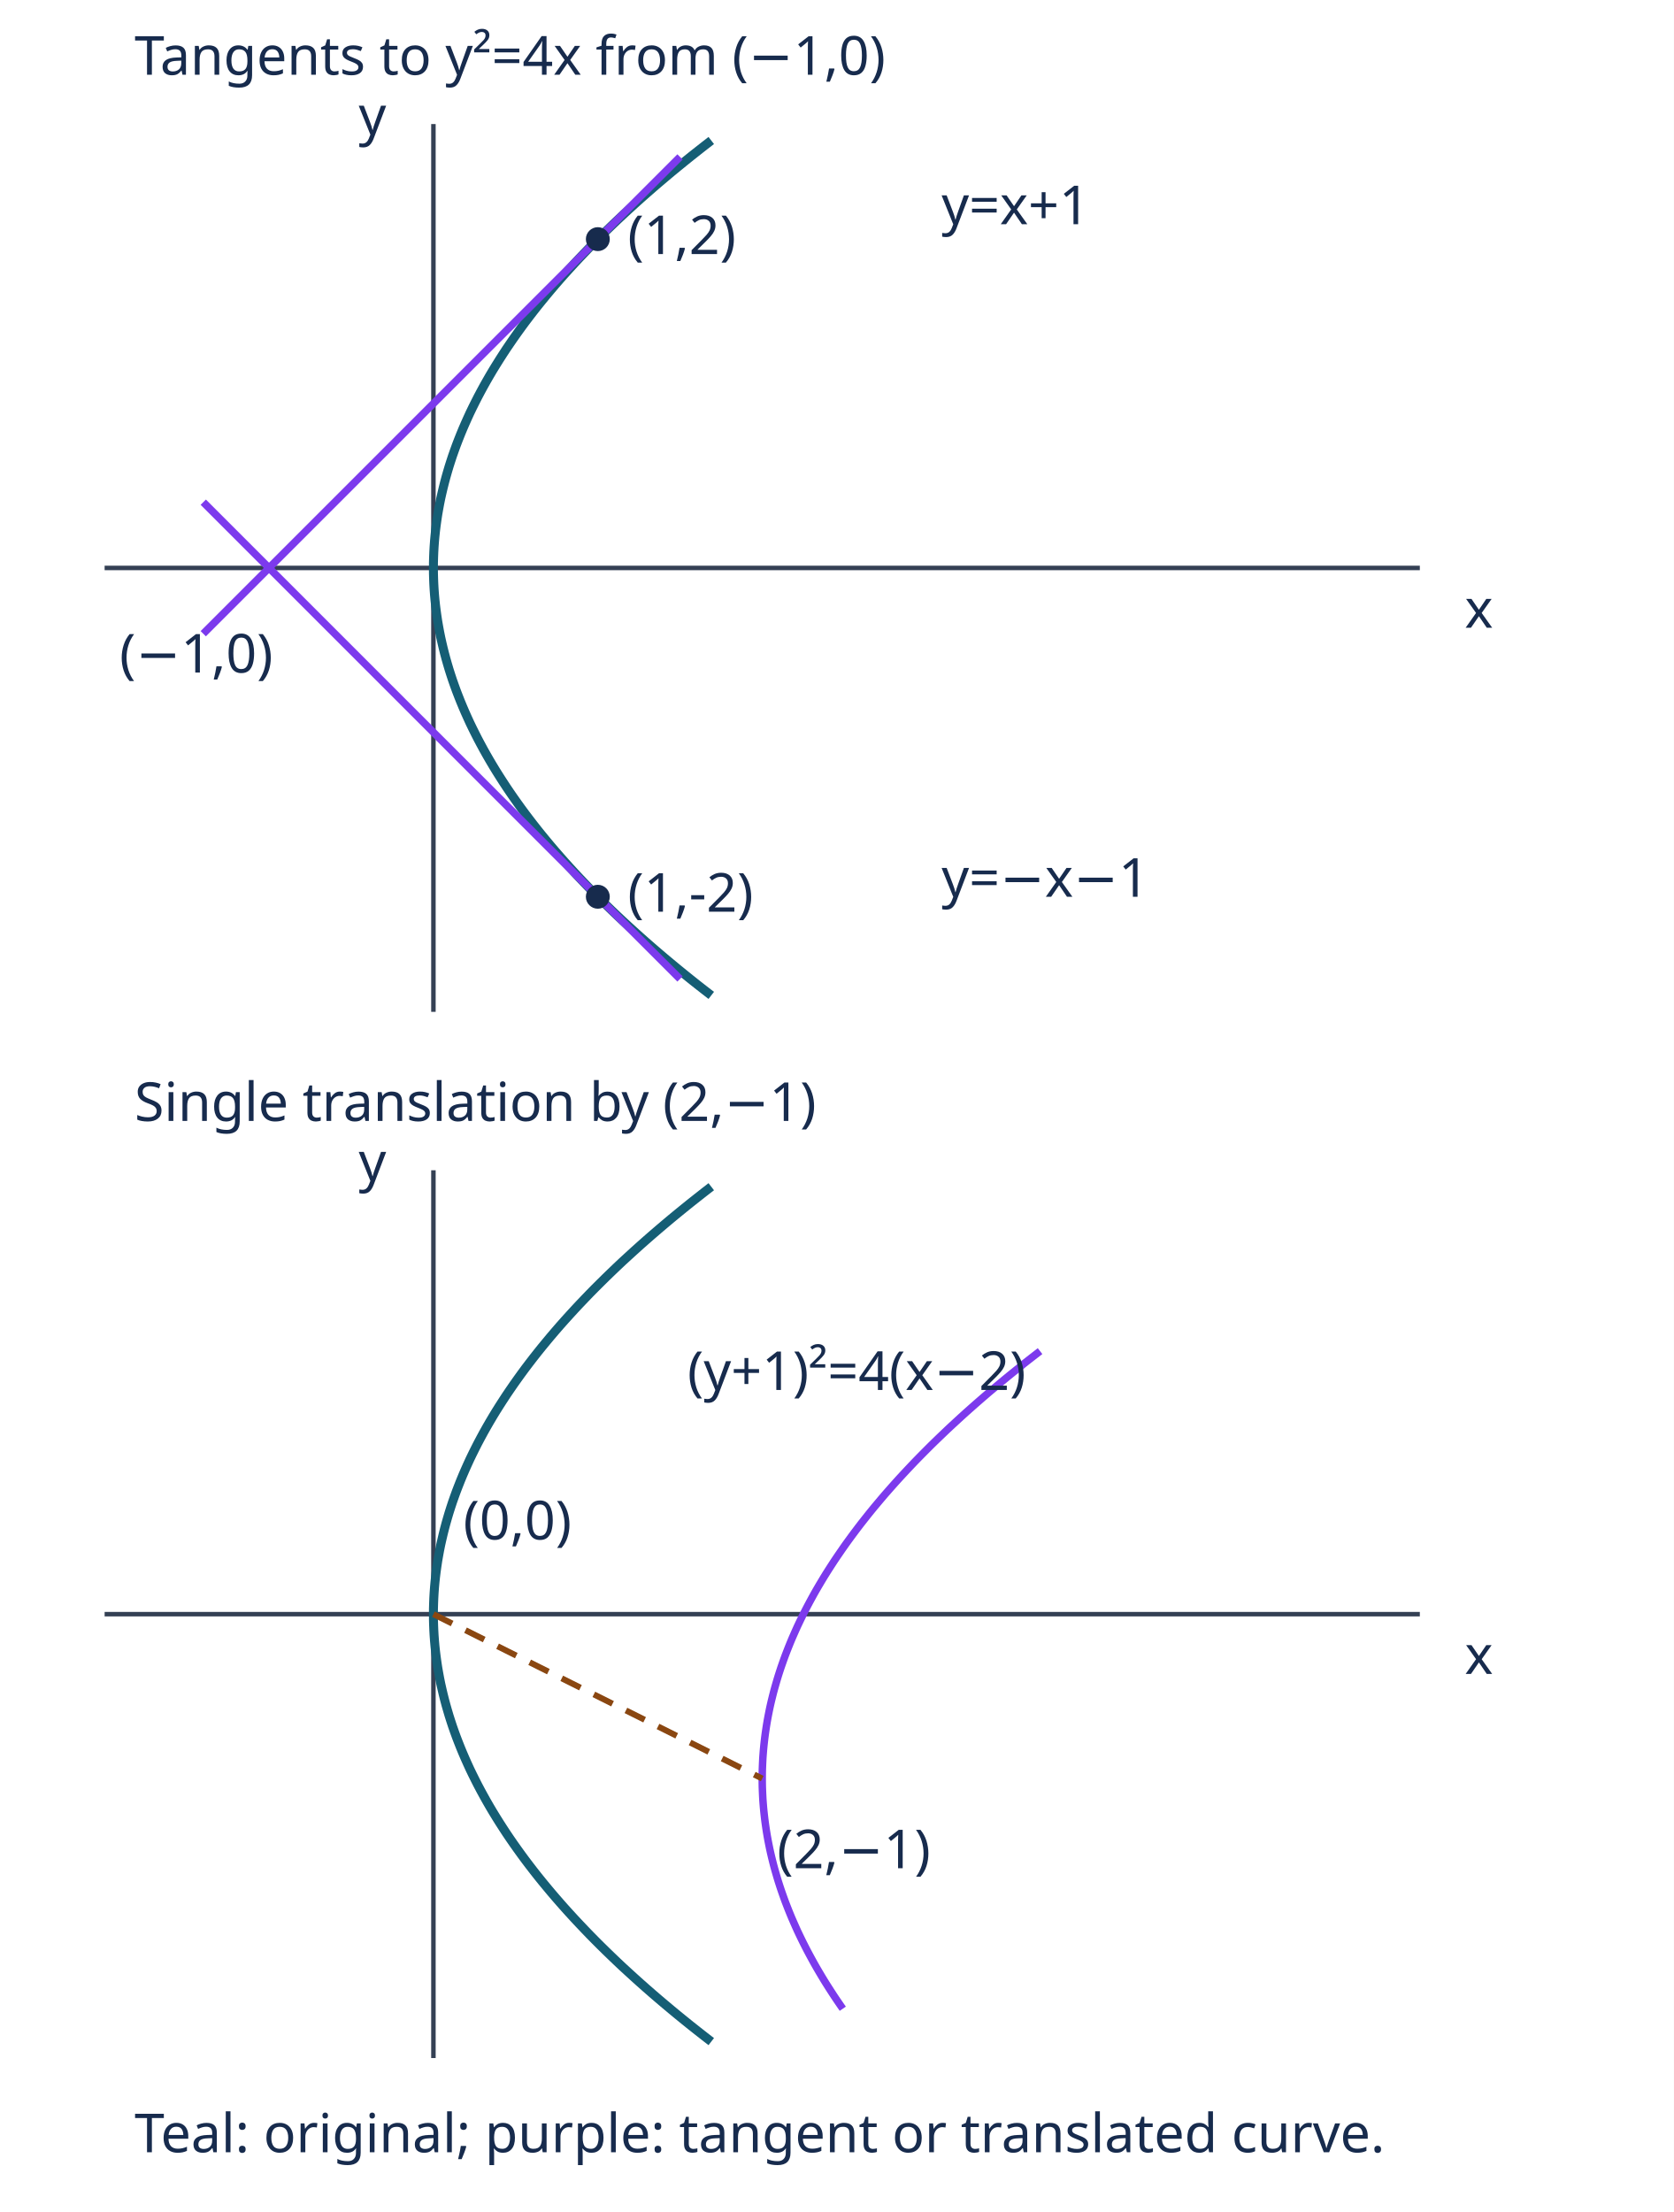
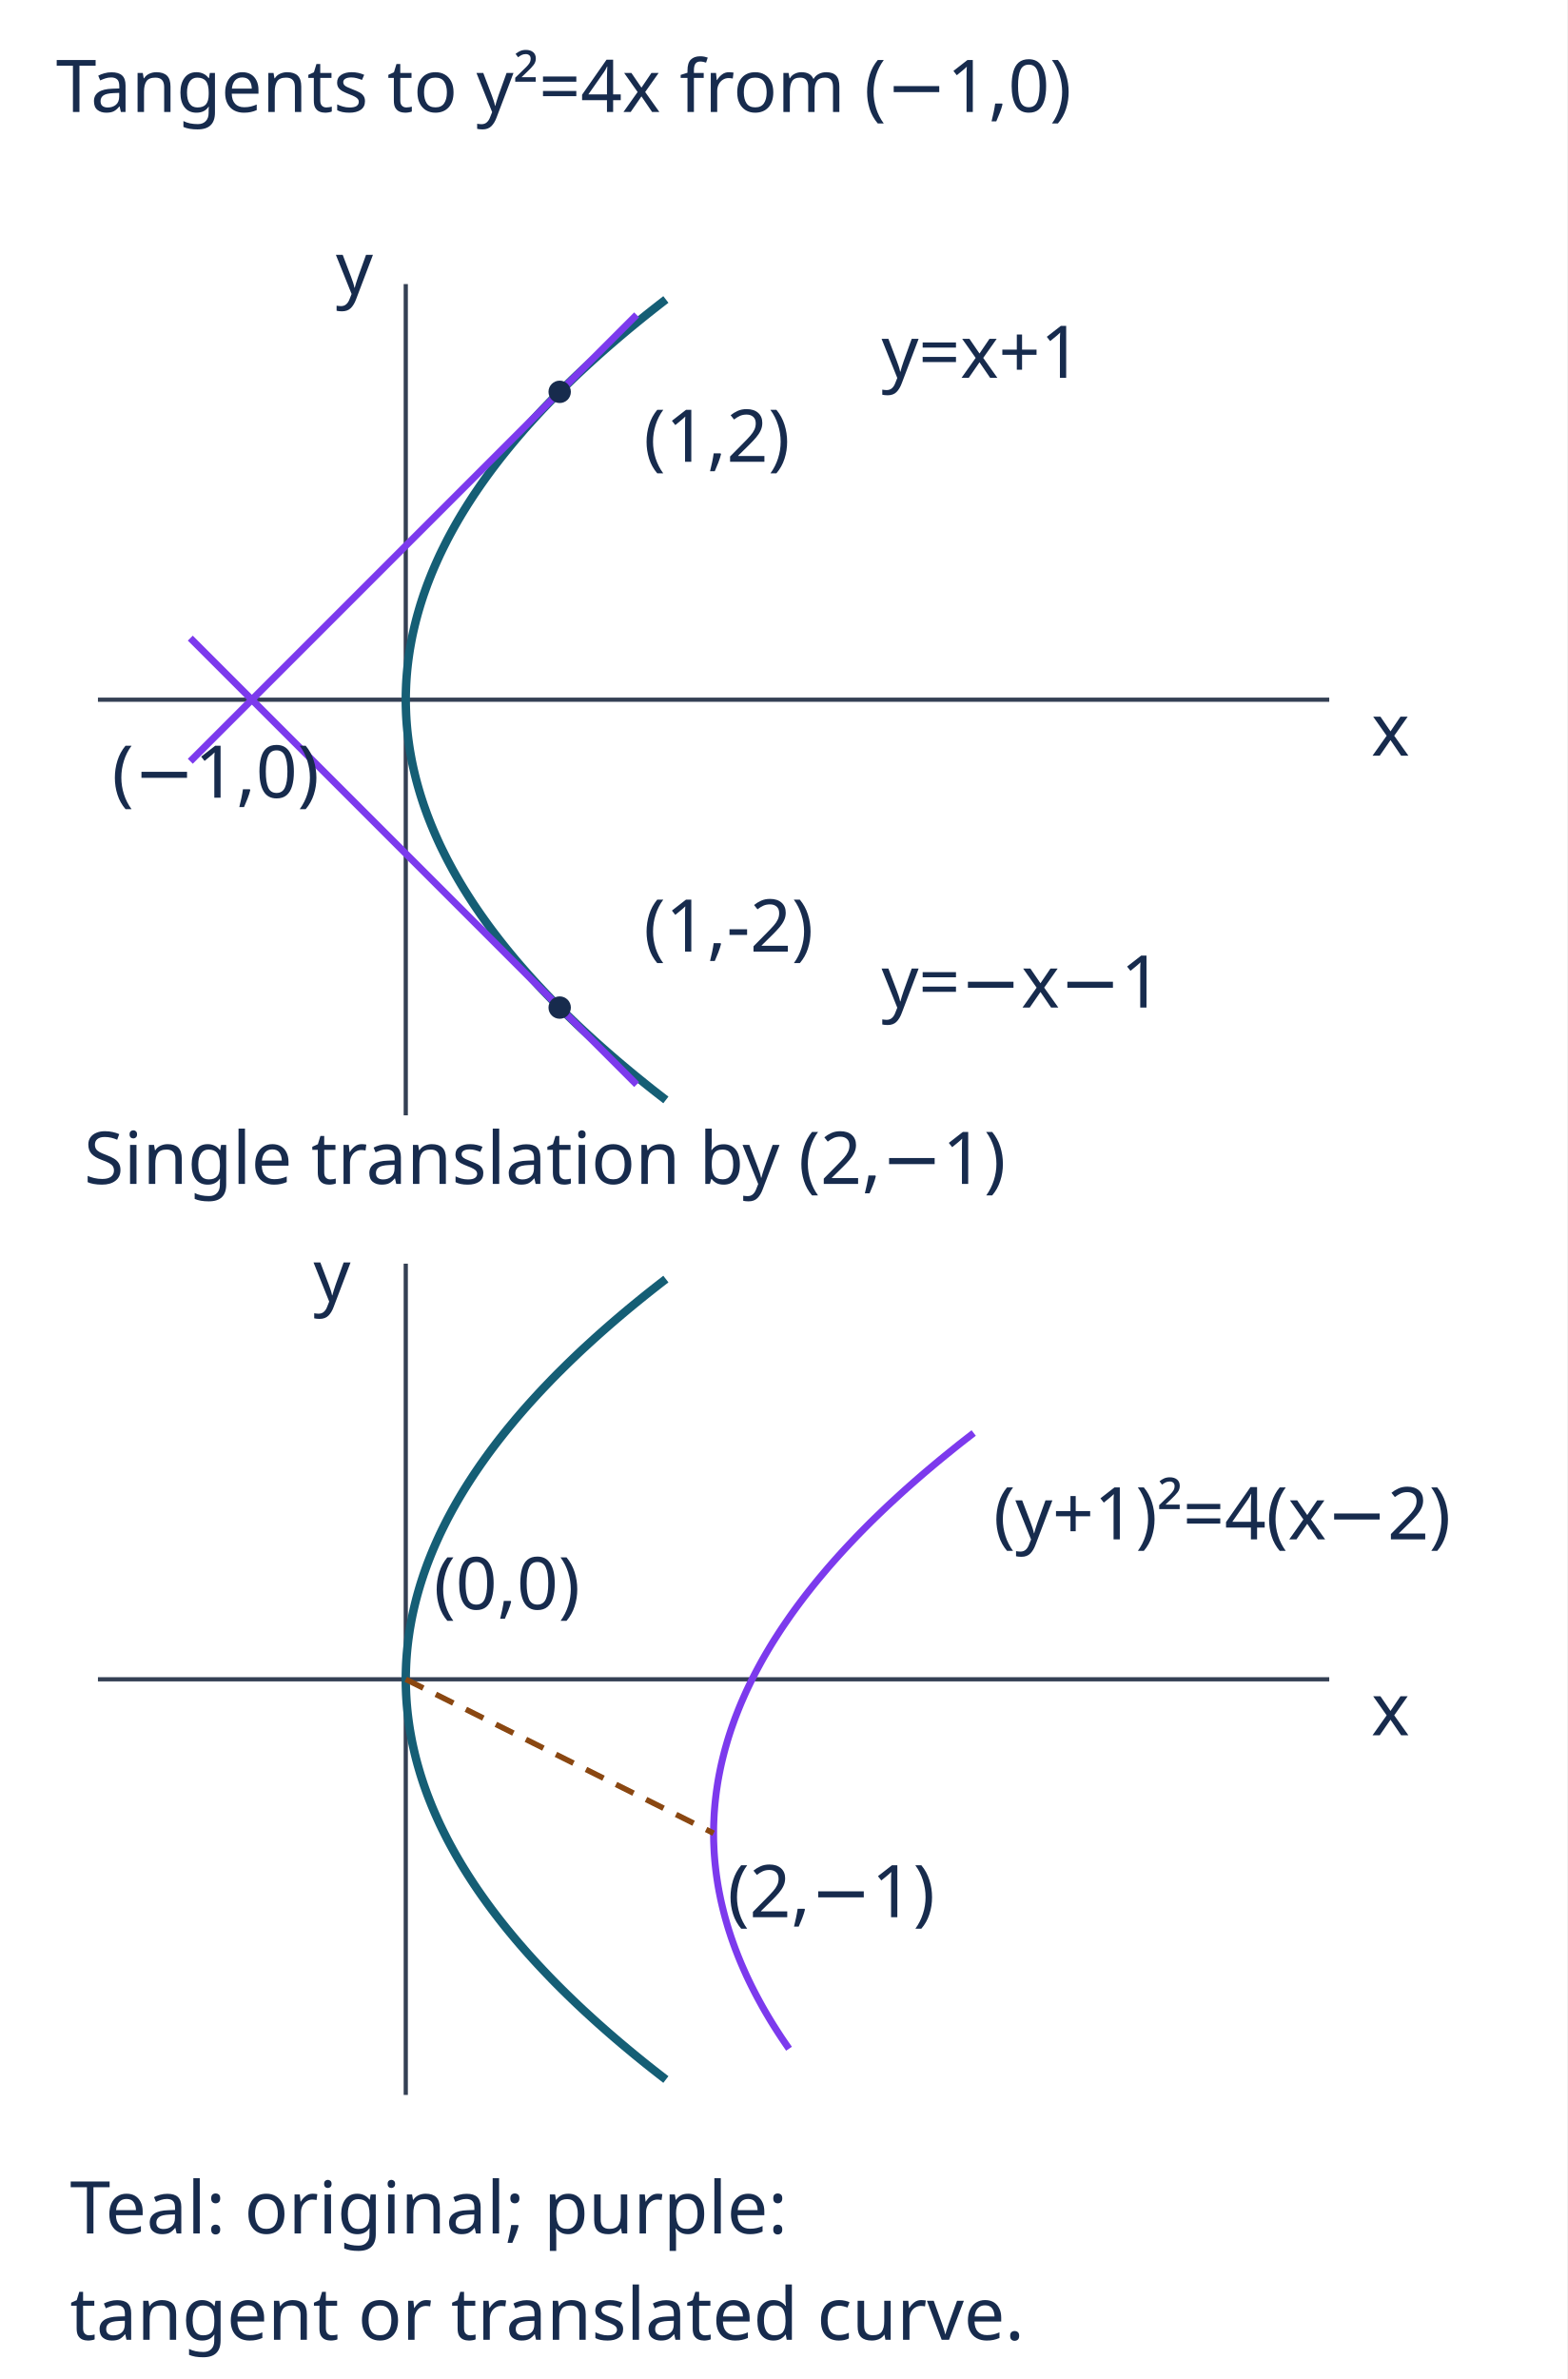
- <svg xmlns="http://www.w3.org/2000/svg" viewBox="0 0 560 740" role="img" aria-labelledby="title desc">
-   <style>text{font:18px sans-serif;fill:#172b4d}.axis{stroke:#344054;stroke-width:1.5}.curve{fill:none;stroke:#155e75;stroke-width:3}.guide{fill:none;stroke:#8a4711;stroke-width:2;stroke-dasharray:7 5}.other{fill:none;stroke:#7c3aed;stroke-width:2.5}.point{fill:#172b4d}.grid{stroke:#d0d5dd;stroke-width:1}</style>
-   <rect width="100%" height="100%" fill="white" />
+ <svg xmlns="http://www.w3.org/2000/svg" viewBox="0 -60 560 850" role="img" aria-labelledby="title desc">
+   <style>text{font:26px sans-serif;fill:#172b4d}.axis{stroke:#344054;stroke-width:1.5}.curve{fill:none;stroke:#155e75;stroke-width:3}.guide{fill:none;stroke:#8a4711;stroke-width:2;stroke-dasharray:7 5}.other{fill:none;stroke:#7c3aed;stroke-width:2.5}.point{fill:#172b4d}.grid{stroke:#d0d5dd;stroke-width:1}</style>
+   <rect x="0" y="-60" width="560" height="850" fill="white" />
  <path class="axis" d="M35,190 L475,190" />
  <path class="axis" d="M145,338.5 L145,41.5" />
  <text x="490" y="210">x</text>
  <text x="120" y="45">y</text>
  <polyline class="curve" points="237.95,333.00 235.64,331.21 233.36,329.43 231.11,327.64 228.89,325.85 226.69,324.06 224.53,322.27 222.40,320.49 220.29,318.70 218.21,316.91 216.16,315.12 214.15,313.34 212.16,311.55 210.20,309.76 208.26,307.98 206.36,306.19 204.49,304.40 202.64,302.61 200.83,300.82 199.04,299.04 197.28,297.25 195.56,295.46 193.86,293.68 192.19,291.89 190.55,290.10 188.93,288.31 187.35,286.52 185.80,284.74 184.27,282.95 182.78,281.16 181.31,279.38 179.87,277.59 178.46,275.80 177.08,274.01 175.73,272.23 174.41,270.44 173.12,268.65 171.85,266.86 170.62,265.08 169.41,263.29 168.24,261.50 167.09,259.71 165.97,257.93 164.88,256.14 163.82,254.35 162.79,252.56 161.79,250.78 160.82,248.99 159.87,247.20 158.96,245.41 158.07,243.62 157.21,241.84 156.39,240.05 155.59,238.26 154.82,236.47 154.08,234.69 153.37,232.90 152.68,231.11 152.03,229.32 151.40,227.54 150.81,225.75 150.24,223.96 149.71,222.18 149.20,220.39 148.72,218.60 148.27,216.81 147.85,215.03 147.45,213.24 147.09,211.45 146.76,209.66 146.45,207.88 146.18,206.09 145.93,204.30 145.71,202.51 145.52,200.72 145.36,198.94 145.23,197.15 145.13,195.36 145.06,193.57 145.01,191.79 145.00,190.00 145.01,188.21 145.06,186.43 145.13,184.64 145.23,182.85 145.36,181.06 145.52,179.28 145.71,177.49 145.93,175.70 146.18,173.91 146.45,172.12 146.76,170.34 147.09,168.55 147.45,166.76 147.85,164.97 148.27,163.19 148.72,161.40 149.20,159.61 149.71,157.82 150.24,156.04 150.81,154.25 151.40,152.46 152.03,150.68 152.68,148.89 153.37,147.10 154.08,145.31 154.82,143.52 155.59,141.74 156.39,139.95 157.21,138.16 158.07,136.38 158.96,134.59 159.87,132.80 160.82,131.01 161.79,129.22 162.79,127.44 163.82,125.65 164.88,123.86 165.97,122.08 167.09,120.29 168.24,118.50 169.41,116.71 170.62,114.93 171.85,113.14 173.12,111.35 174.41,109.56 175.73,107.77 177.08,105.99 178.46,104.20 179.87,102.41 181.31,100.63 182.78,98.84 184.27,97.05 185.80,95.26 187.35,93.47 188.93,91.69 190.55,89.90 192.19,88.11 193.86,86.32 195.56,84.54 197.28,82.75 199.04,80.96 200.83,79.17 202.64,77.39 204.49,75.60 206.36,73.81 208.26,72.03 210.20,70.24 212.16,68.45 214.15,66.66 216.16,64.88 218.21,63.09 220.29,61.30 222.40,59.51 224.53,57.72 226.69,55.94 228.89,54.15 231.11,52.36 233.36,50.58 235.64,48.79 237.95,47.00" />
-   <text x="45" y="25">Tangents to y²=4x from (−1,0)</text>
+   <text x="20" y="-20">Tangents to y²=4x from (−1,0)</text>
  <path class="other" d="M68.0,168.0 L227.5,327.5" />
  <circle class="point" cx="200" cy="300" r="4" />
-   <text x="210" y="305">(1,-2)</text>
+   <text x="230" y="280">(1,-2)</text>
  <path class="other" d="M68.0,212.0 L227.5,52.5" />
  <circle class="point" cx="200" cy="80" r="4" />
-   <text x="210" y="85">(1,2)</text>
+   <text x="230" y="105">(1,2)</text>
  <text x="40" y="225">(−1,0)</text>
  <text x="315" y="75">y=x+1</text>
  <text x="315" y="300">y=−x−1</text>
  <path class="axis" d="M35,540 L475,540" />
  <path class="axis" d="M145,688.5 L145,391.5" />
  <text x="490" y="560">x</text>
-   <text x="120" y="395">y</text>
+   <text x="112" y="405">y</text>
  <polyline class="curve" points="237.95,683.00 235.64,681.21 233.36,679.42 231.11,677.64 228.89,675.85 226.69,674.06 224.53,672.27 222.40,670.49 220.29,668.70 218.21,666.91 216.16,665.12 214.15,663.34 212.16,661.55 210.20,659.76 208.26,657.98 206.36,656.19 204.49,654.40 202.64,652.61 200.83,650.83 199.04,649.04 197.28,647.25 195.56,645.46 193.86,643.67 192.19,641.89 190.55,640.10 188.93,638.31 187.35,636.52 185.80,634.74 184.27,632.95 182.78,631.16 181.31,629.38 179.87,627.59 178.46,625.80 177.08,624.01 175.73,622.23 174.41,620.44 173.12,618.65 171.85,616.86 170.62,615.08 169.41,613.29 168.24,611.50 167.09,609.71 165.97,607.92 164.88,606.14 163.82,604.35 162.79,602.56 161.79,600.77 160.82,598.99 159.87,597.20 158.96,595.41 158.07,593.62 157.21,591.84 156.39,590.05 155.59,588.26 154.82,586.48 154.08,584.69 153.37,582.90 152.68,581.11 152.03,579.33 151.40,577.54 150.81,575.75 150.24,573.96 149.71,572.17 149.20,570.39 148.72,568.60 148.27,566.81 147.85,565.02 147.45,563.24 147.09,561.45 146.76,559.66 146.45,557.88 146.18,556.09 145.93,554.30 145.71,552.51 145.52,550.73 145.36,548.94 145.23,547.15 145.13,545.36 145.06,543.58 145.01,541.79 145.00,540.00 145.01,538.21 145.06,536.42 145.13,534.64 145.23,532.85 145.36,531.06 145.52,529.27 145.71,527.49 145.93,525.70 146.18,523.91 146.45,522.12 146.76,520.34 147.09,518.55 147.45,516.76 147.85,514.98 148.27,513.19 148.72,511.40 149.20,509.61 149.71,507.82 150.24,506.04 150.81,504.25 151.40,502.46 152.03,500.68 152.68,498.89 153.37,497.10 154.08,495.31 154.82,493.52 155.59,491.74 156.39,489.95 157.21,488.16 158.07,486.38 158.96,484.59 159.87,482.80 160.82,481.01 161.79,479.22 162.79,477.44 163.82,475.65 164.88,473.86 165.97,472.07 167.09,470.29 168.24,468.50 169.41,466.71 170.62,464.93 171.85,463.14 173.12,461.35 174.41,459.56 175.73,457.77 177.08,455.99 178.46,454.20 179.87,452.41 181.31,450.62 182.78,448.84 184.27,447.05 185.80,445.26 187.35,443.47 188.93,441.69 190.55,439.90 192.19,438.11 193.86,436.32 195.56,434.54 197.28,432.75 199.04,430.96 200.83,429.18 202.64,427.39 204.49,425.60 206.36,423.81 208.26,422.02 210.20,420.24 212.16,418.45 214.15,416.66 216.16,414.88 218.21,413.09 220.29,411.30 222.40,409.51 224.53,407.72 226.69,405.94 228.89,404.15 231.11,402.36 233.36,400.58 235.64,398.79 237.95,397.00" />
-   <text x="45" y="375">Single translation by (2,−1)</text>
+   <text x="30" y="363">Single translation by (2,−1)</text>
  <polyline class="other" points="281.95,672.00 281.00,670.62 280.06,669.25 279.14,667.88 278.24,666.50 277.35,665.12 276.48,663.75 275.63,662.38 274.80,661.00 273.98,659.62 273.18,658.25 272.40,656.88 271.64,655.50 270.89,654.12 270.16,652.75 269.45,651.38 268.75,650.00 268.07,648.62 267.41,647.25 266.76,645.88 266.14,644.50 265.53,643.12 264.93,641.75 264.36,640.38 263.80,639.00 263.26,637.62 262.73,636.25 262.23,634.88 261.74,633.50 261.26,632.12 260.81,630.75 260.37,629.38 259.95,628.00 259.55,626.62 259.16,625.25 258.79,623.88 258.44,622.50 258.10,621.12 257.78,619.75 257.48,618.38 257.20,617.00 256.93,615.62 256.68,614.25 256.45,612.88 256.24,611.50 256.04,610.12 255.86,608.75 255.70,607.38 255.55,606.00 255.42,604.62 255.31,603.25 255.21,601.88 255.14,600.50 255.08,599.12 255.03,597.75 255.01,596.38 255.00,595.00 255.01,593.62 255.03,592.25 255.08,590.88 255.14,589.50 255.21,588.12 255.31,586.75 255.42,585.38 255.55,584.00 255.70,582.62 255.86,581.25 256.04,579.88 256.24,578.50 256.45,577.12 256.68,575.75 256.93,574.38 257.20,573.00 257.48,571.62 257.78,570.25 258.10,568.88 258.44,567.50 258.79,566.12 259.16,564.75 259.55,563.38 259.95,562.00 260.37,560.62 260.81,559.25 261.26,557.88 261.74,556.50 262.23,555.12 262.73,553.75 263.26,552.38 263.80,551.00 264.36,549.62 264.93,548.25 265.53,546.88 266.14,545.50 266.76,544.12 267.41,542.75 268.07,541.38 268.75,540.00 269.45,538.62 270.16,537.25 270.89,535.88 271.64,534.50 272.40,533.12 273.18,531.75 273.98,530.38 274.80,529.00 275.63,527.62 276.48,526.25 277.35,524.88 278.24,523.50 279.14,522.12 280.06,520.75 281.00,519.38 281.95,518.00 282.92,516.62 283.91,515.25 284.91,513.88 285.94,512.50 286.98,511.12 288.03,509.75 289.11,508.38 290.20,507.00 291.31,505.62 292.43,504.25 293.58,502.88 294.74,501.50 295.91,500.12 297.11,498.75 298.32,497.38 299.55,496.00 300.80,494.62 302.06,493.25 303.34,491.88 304.64,490.50 305.95,489.12 307.28,487.75 308.63,486.38 310.00,485.00 311.38,483.62 312.78,482.25 314.20,480.88 315.64,479.50 317.09,478.12 318.56,476.75 320.05,475.38 321.55,474.00 323.07,472.62 324.61,471.25 326.16,469.88 327.74,468.50 329.33,467.12 330.93,465.75 332.56,464.38 334.20,463.00 335.86,461.62 337.53,460.25 339.23,458.88 340.94,457.50 342.66,456.12 344.41,454.75 346.17,453.38 347.95,452.00" />
  <path class="guide" d="M145,540 L255,595" />
  <text x="155" y="515">(0,0)</text>
  <text x="260" y="625">(2,−1)</text>
-   <text x="230" y="465">(y+1)²=4(x−2)</text>
-   <text x="45" y="720">Teal: original; purple: tangent or translated curve.</text>
+   <text x="355" y="490">(y+1)²=4(x−2)</text>
+   <text x="25" y="738">
+     <tspan x="25">Teal: original; purple:</tspan>
+     <tspan x="25" dy="38">tangent or translated curve.</tspan>
+   </text>
</svg>
